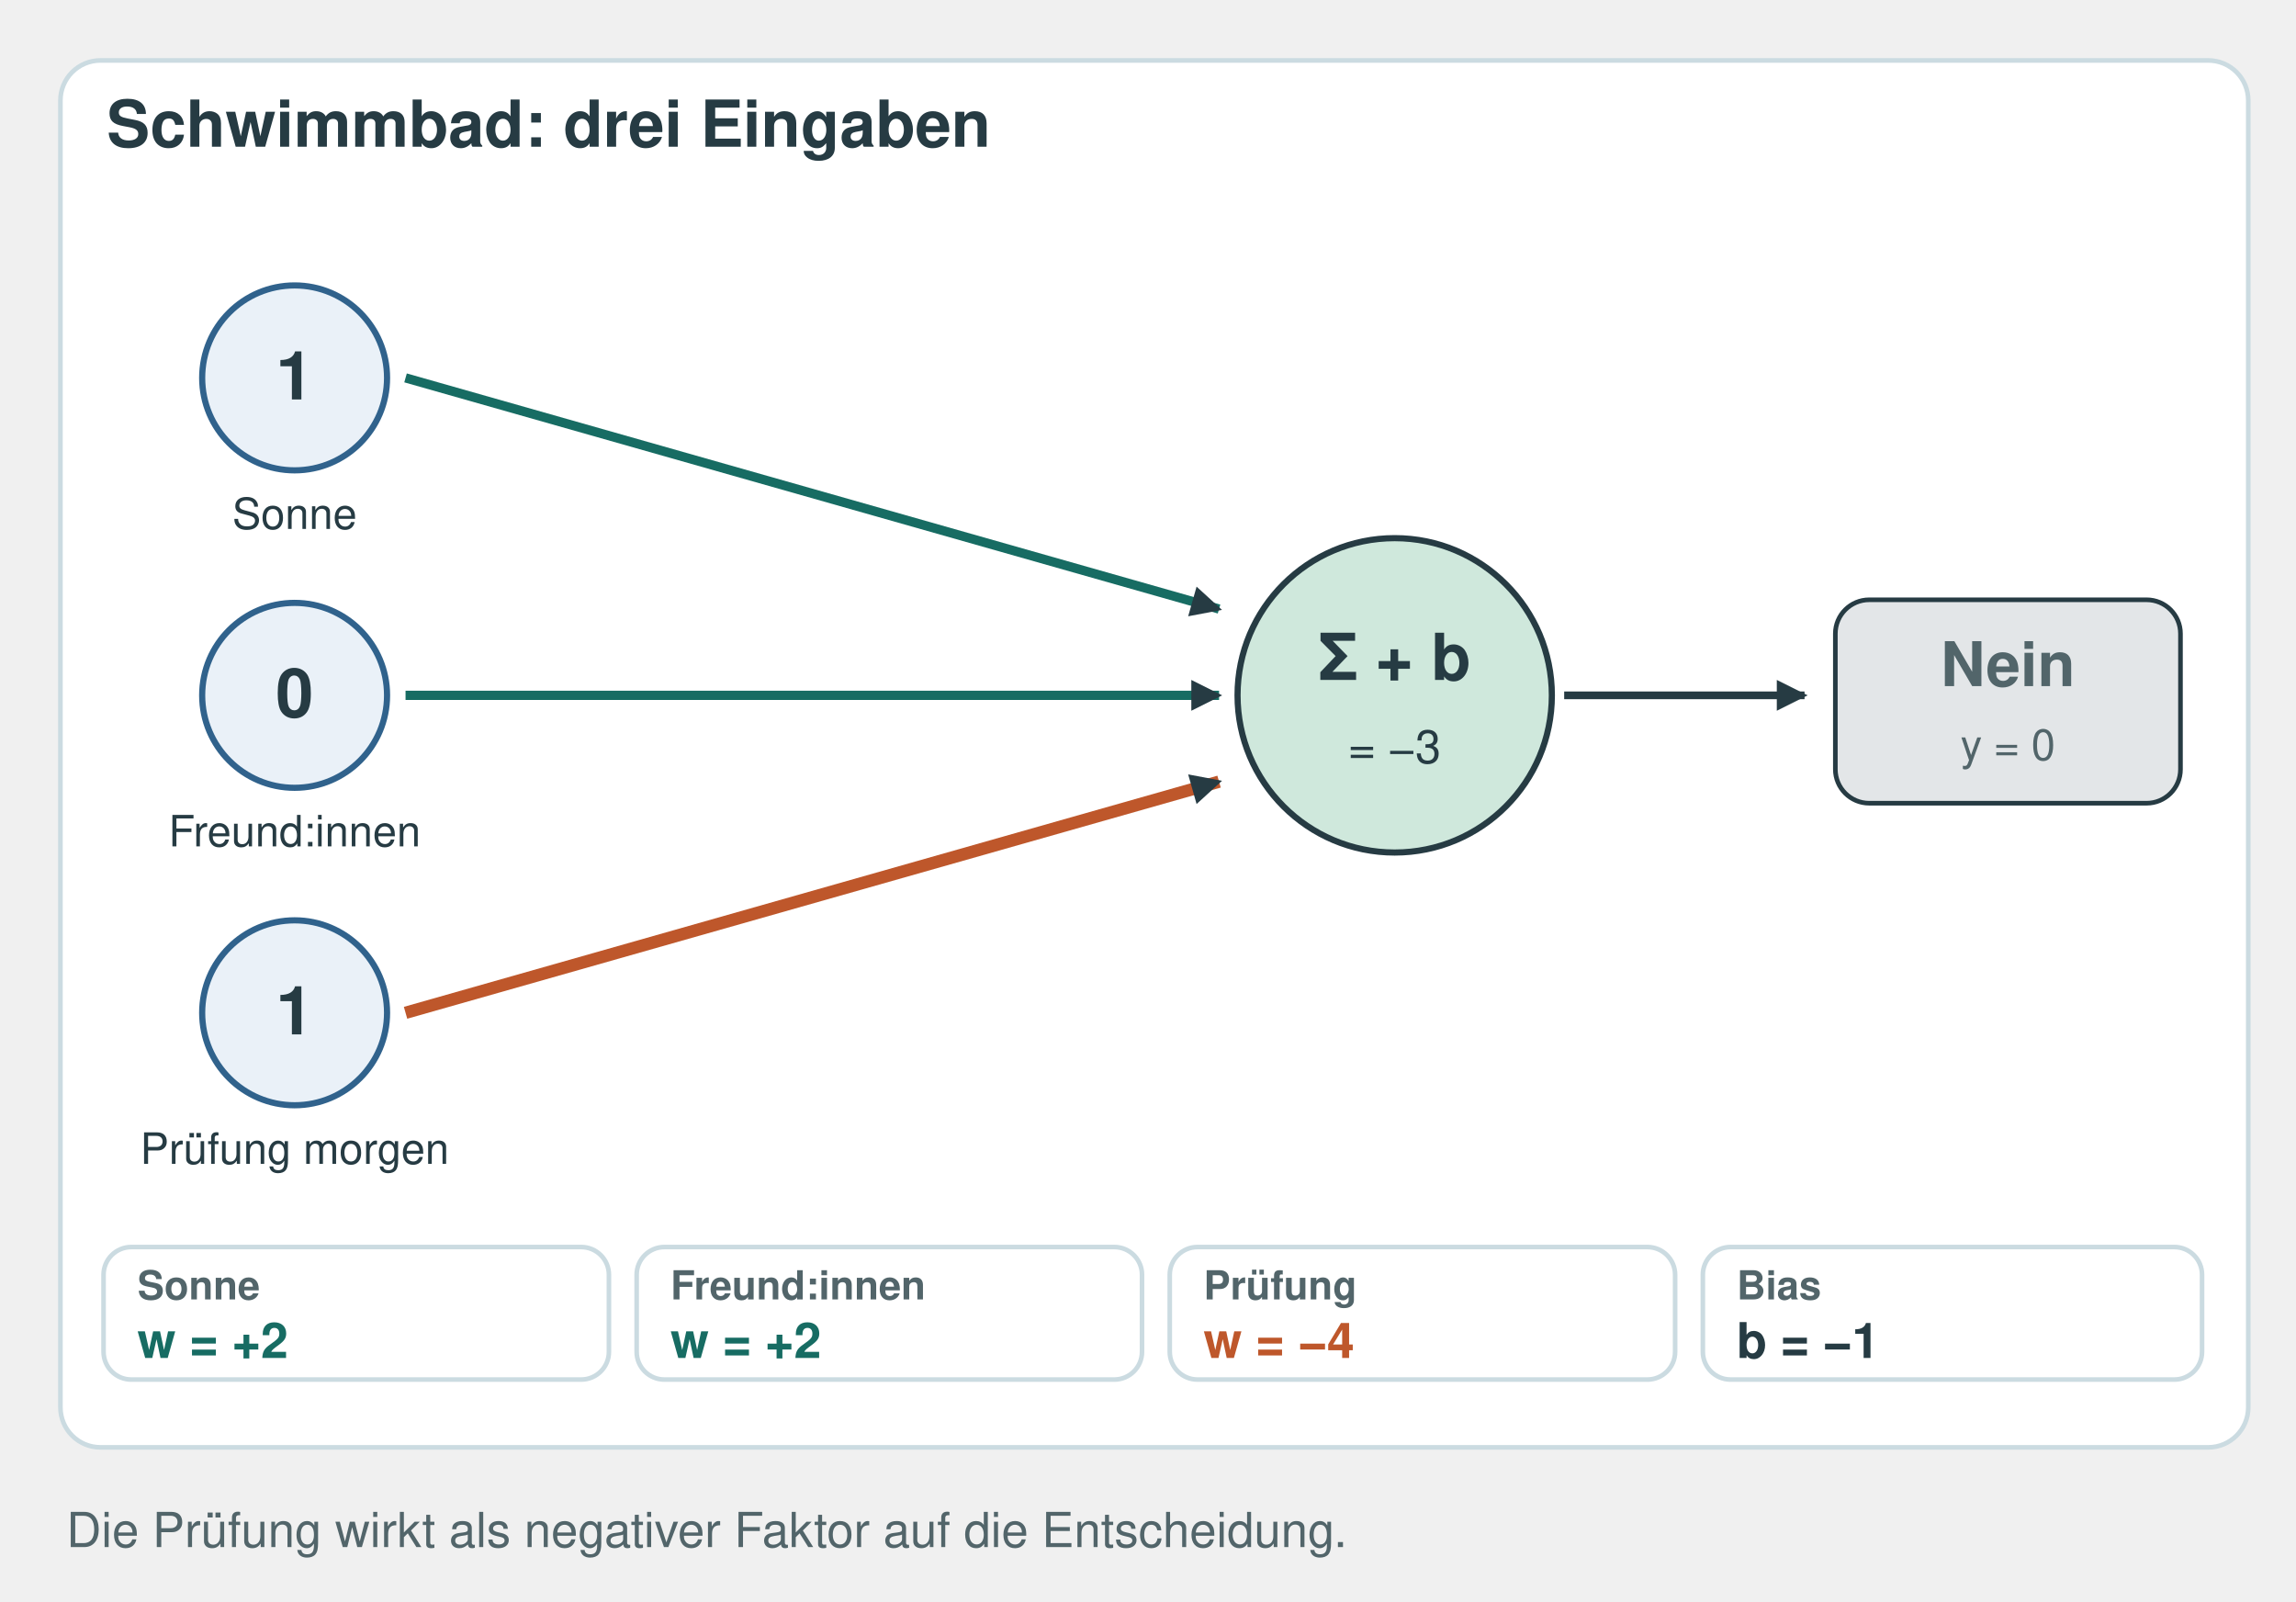
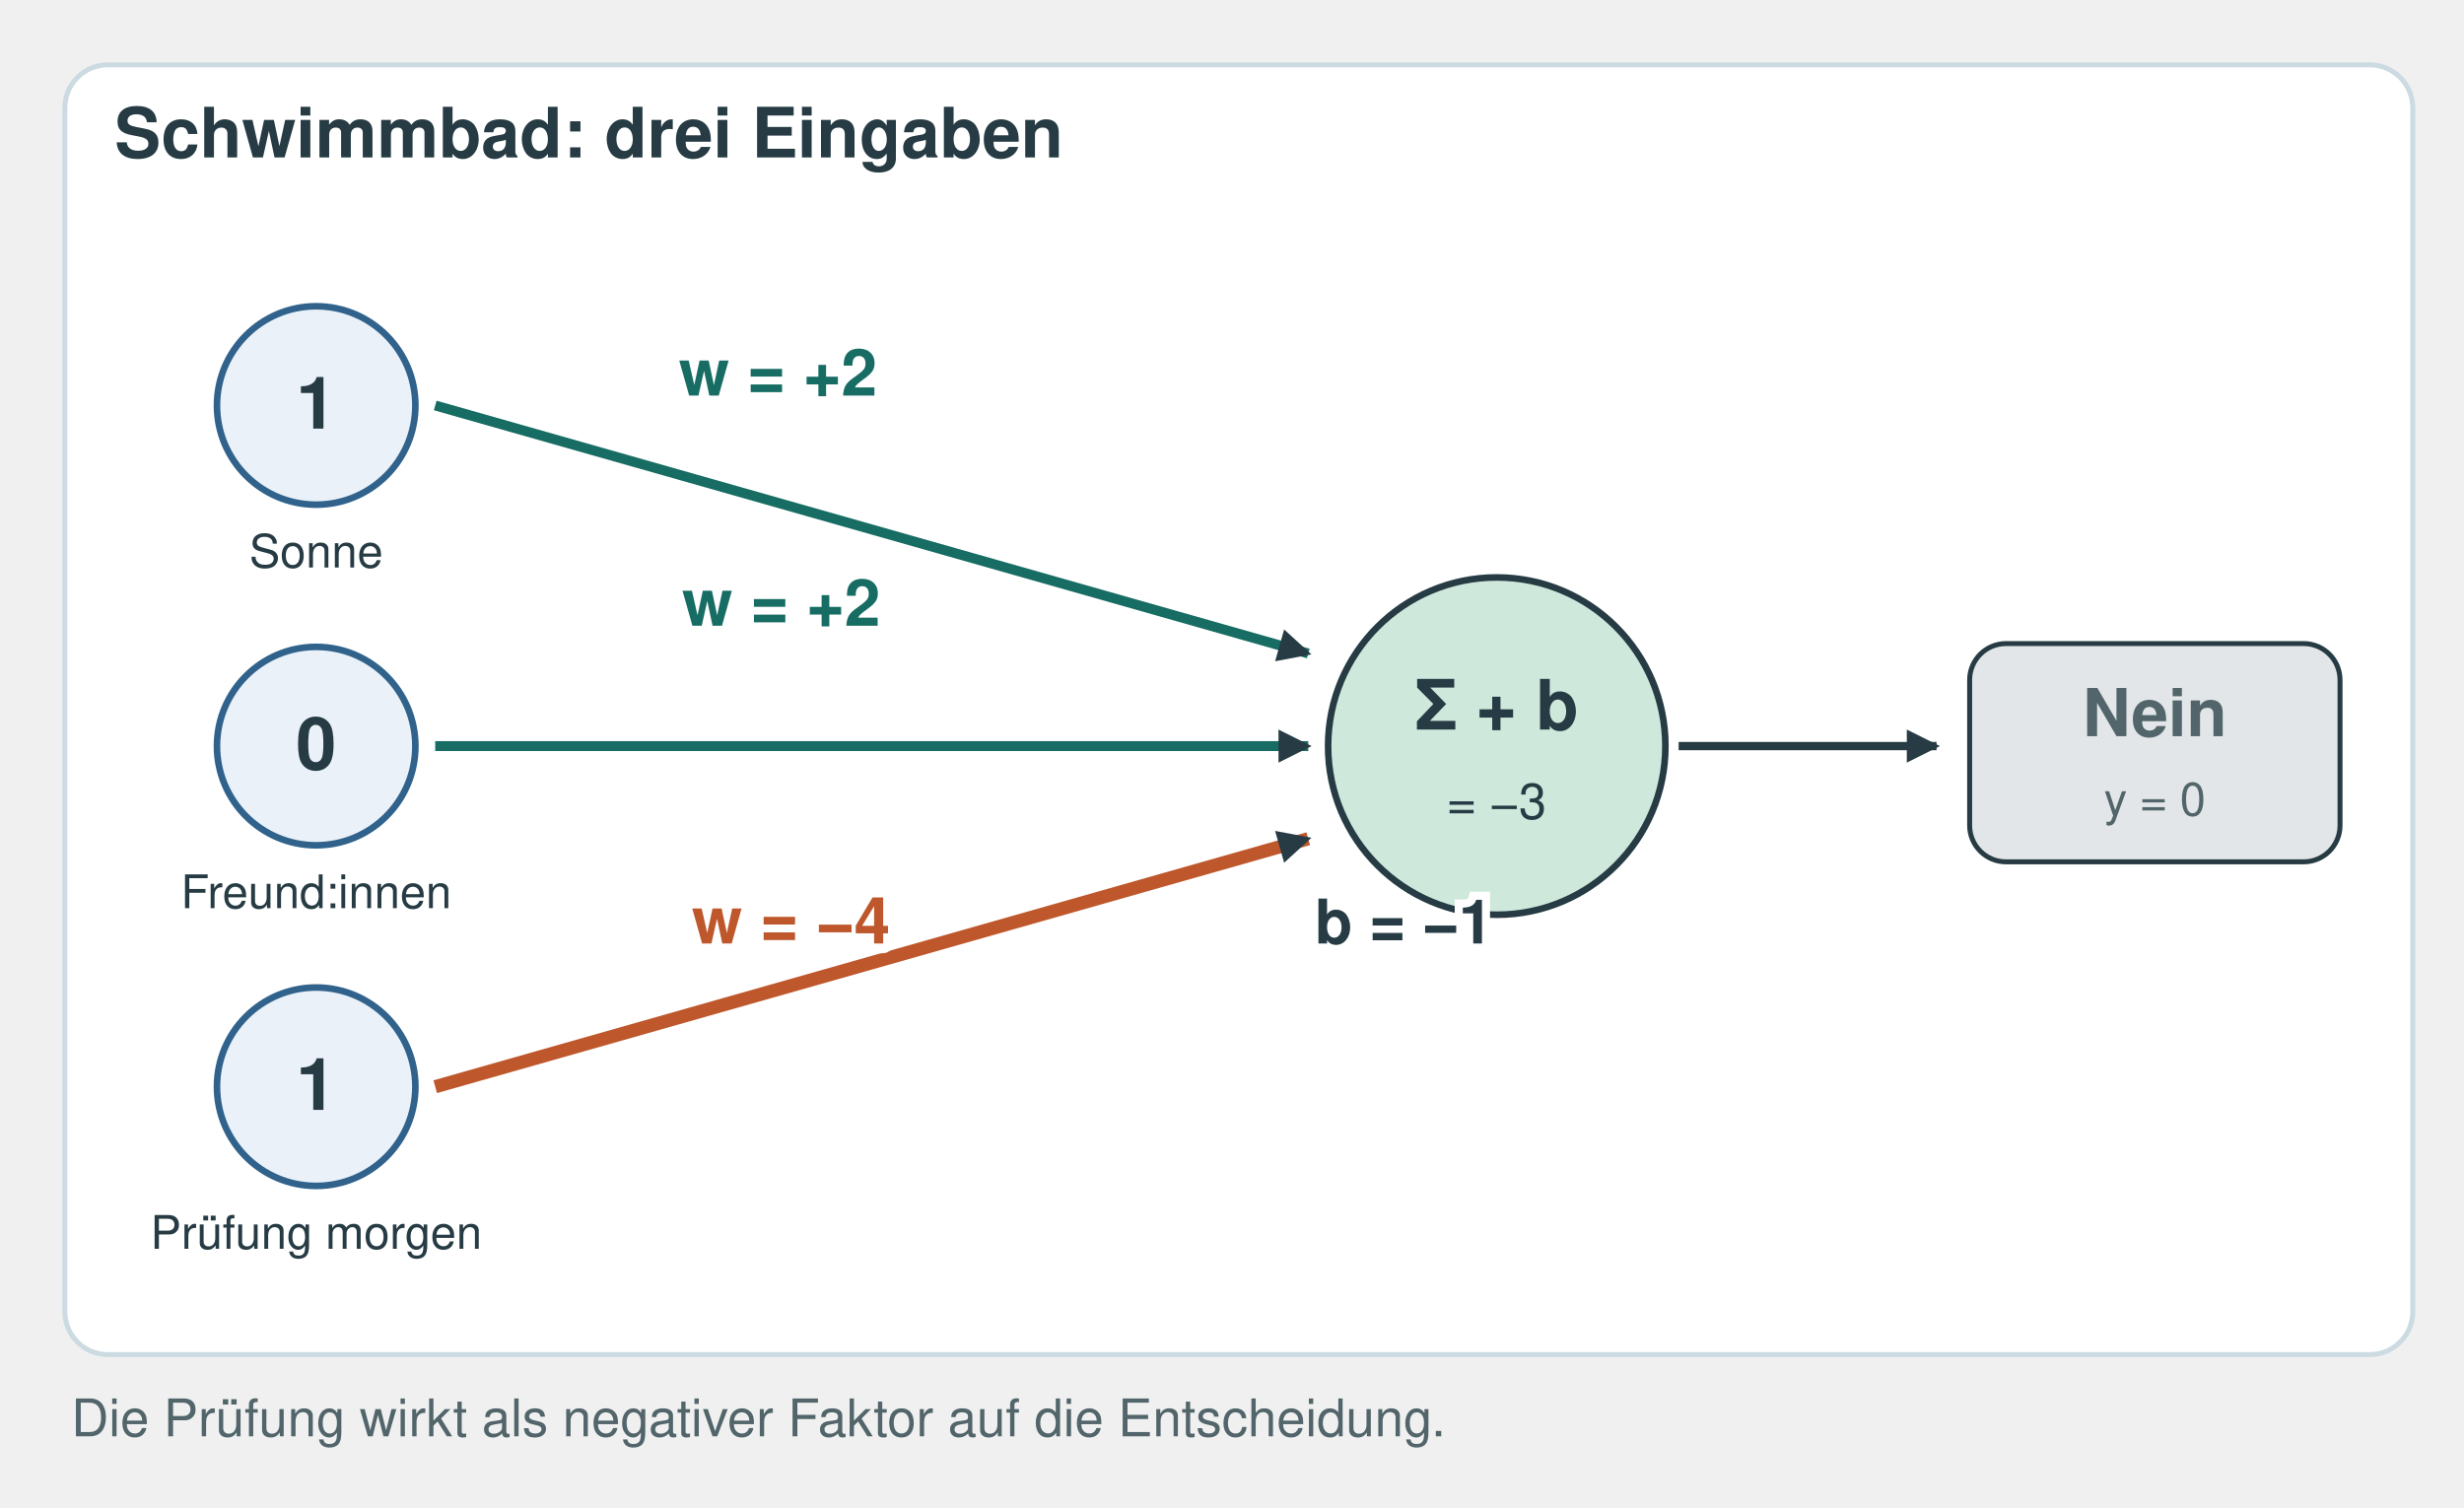
- <svg xmlns="http://www.w3.org/2000/svg" width="760" height="530" viewBox="0 0 760 530" font-family="Helvetica,Arial,sans-serif" role="img" aria-labelledby="title description">
+ <svg xmlns="http://www.w3.org/2000/svg" width="760" height="465" viewBox="0 0 760 465" font-family="Helvetica,Arial,sans-serif" role="img" aria-labelledby="title description">
  <defs>
    <marker id="arr" markerUnits="userSpaceOnUse" viewBox="0 0 10 10" refX="9" refY="5" markerWidth="10" markerHeight="10" orient="auto">
      <path d="M0,0 L10,5 L0,10 z" fill="#263b43" />
    </marker>
  </defs>
  <g transform="translate(20 20) scale(1.02)">
-     <rect x="0" y="0" width="710" height="450" rx="13" fill="#fff" stroke="#cbdbe1" stroke-width="1.5" />
+     <rect x="0" y="0" width="710" height="390" rx="13" fill="#fff" stroke="#cbdbe1" stroke-width="1.5" />
    <text x="15" y="28" font-size="21" fill="#263b43" font-weight="700" text-anchor="start">Schwimmbad: drei Eingaben</text>
    <line x1="112" y1="103" x2="376" y2="178" fill="none" stroke="#176c63" stroke-width="3" marker-end="url(#arr)" />
    <line x1="112" y1="206" x2="376" y2="206" fill="none" stroke="#176c63" stroke-width="3" marker-end="url(#arr)" />
    <line x1="112" y1="309" x2="376" y2="234" fill="none" stroke="#be572b" stroke-width="4" marker-end="url(#arr)" />
    <circle cx="76" cy="103" r="30" fill="#eaf1f8" stroke="#30628c" stroke-width="2" />
    <text x="76" y="110" font-size="22" fill="#263b43" font-weight="700" text-anchor="middle">1</text>
    <text x="76" y="152" font-size="14" fill="#263b43" font-weight="400" text-anchor="middle">Sonne</text>
    <circle cx="76" cy="206" r="30" fill="#eaf1f8" stroke="#30628c" stroke-width="2" />
    <text x="76" y="213" font-size="22" fill="#263b43" font-weight="700" text-anchor="middle">0</text>
    <text x="76" y="255" font-size="14" fill="#263b43" font-weight="400" text-anchor="middle">Freund:innen</text>
    <circle cx="76" cy="309" r="30" fill="#eaf1f8" stroke="#30628c" stroke-width="2" />
    <text x="76" y="316" font-size="22" fill="#263b43" font-weight="700" text-anchor="middle">1</text>
    <text x="76" y="358" font-size="14" fill="#263b43" font-weight="400" text-anchor="middle">Prüfung morgen</text>
    <circle cx="433" cy="206" r="51" fill="#cfe8dc" stroke="#263b43" stroke-width="2" />
    <text x="433" y="201" font-size="21" fill="#263b43" font-weight="700" text-anchor="middle">Σ + b</text>
    <text x="433" y="228" font-size="15" fill="#263b43" font-weight="400" text-anchor="middle">= −3</text>
    <line x1="488" y1="206" x2="566" y2="206" fill="none" stroke="#263b43" stroke-width="2.5" marker-end="url(#arr)" />
    <rect x="576" y="175" width="112" height="66" rx="11" fill="#e3e6e8" stroke="#263b43" stroke-width="1.5" />
    <text x="632" y="203" font-size="20" fill="#52656a" font-weight="700" text-anchor="middle">Nein</text>
    <text x="632" y="227" font-size="14" fill="#52656a" font-weight="400" text-anchor="middle">y = 0</text>
-     <rect x="14" y="385" width="164" height="43" rx="9" fill="#ffffff" stroke="#cbdbe1" stroke-width="1.5" />
-     <text x="25" y="402" font-size="13" fill="#52656a" font-weight="700" text-anchor="start">Sonne</text>
-     <text x="25" y="421" font-size="16" fill="#176c63" font-weight="700" text-anchor="start">w = +2</text>
-     <rect x="187" y="385" width="164" height="43" rx="9" fill="#ffffff" stroke="#cbdbe1" stroke-width="1.5" />
-     <text x="198" y="402" font-size="13" fill="#52656a" font-weight="700" text-anchor="start">Freund:innen</text>
-     <text x="198" y="421" font-size="16" fill="#176c63" font-weight="700" text-anchor="start">w = +2</text>
-     <rect x="360" y="385" width="164" height="43" rx="9" fill="#ffffff" stroke="#cbdbe1" stroke-width="1.5" />
-     <text x="371" y="402" font-size="13" fill="#52656a" font-weight="700" text-anchor="start">Prüfung</text>
-     <text x="371" y="421" font-size="16" fill="#be572b" font-weight="700" text-anchor="start">w = −4</text>
-     <rect x="533" y="385" width="162" height="43" rx="9" fill="#ffffff" stroke="#cbdbe1" stroke-width="1.5" />
-     <text x="544" y="402" font-size="13" fill="#52656a" font-weight="700" text-anchor="start">Bias</text>
-     <text x="544" y="421" font-size="16" fill="#263b43" font-weight="700" text-anchor="start">b = −1</text>
  </g>
-   <text x="22" y="512" font-size="16" fill="#52656a" font-weight="400" text-anchor="start">Die Prüfung wirkt als negativer Faktor auf die Entscheidung.</text>
+   <text x="22" y="443" font-size="16" fill="#52656a" font-weight="400" text-anchor="start">Die Prüfung wirkt als negativer Faktor auf die Entscheidung.</text>
+   <text class="line-weight" x="240" y="122" font-size="20" fill="#176c63" font-weight="700" text-anchor="middle" paint-order="stroke" stroke="#fff" stroke-width="6" stroke-linejoin="round">w = +2</text>
+   <text class="line-weight" x="241" y="193" font-size="20" fill="#176c63" font-weight="700" text-anchor="middle" paint-order="stroke" stroke="#fff" stroke-width="6" stroke-linejoin="round">w = +2</text>
+   <text class="line-weight" x="244" y="291" font-size="20" fill="#be572b" font-weight="700" text-anchor="middle" paint-order="stroke" stroke="#fff" stroke-width="6" stroke-linejoin="round">w = −4</text>
+   <text class="neuron-bias" x="433" y="291" font-size="19" fill="#263b43" font-weight="700" text-anchor="middle" paint-order="stroke" stroke="#fff" stroke-width="5">b = −1</text>
</svg>
